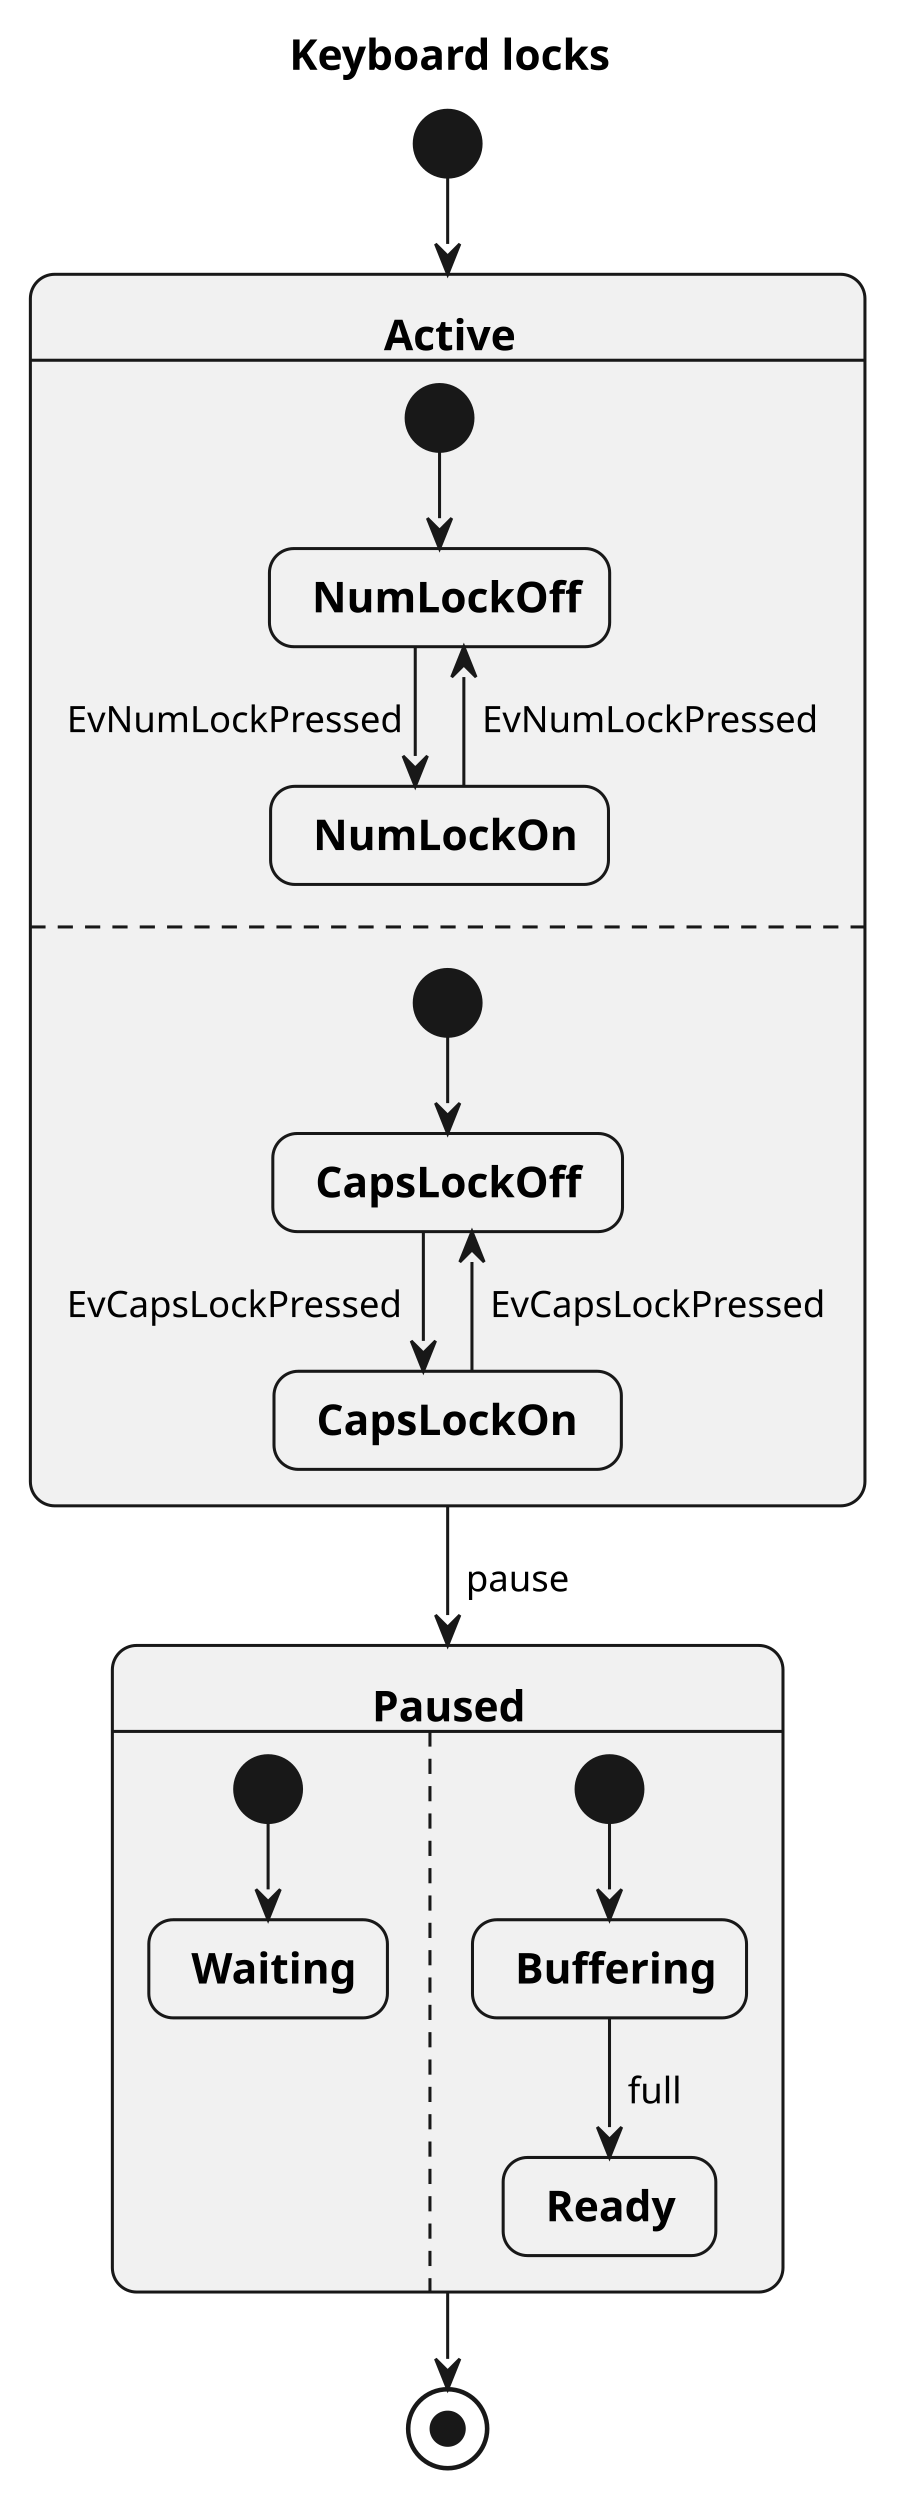
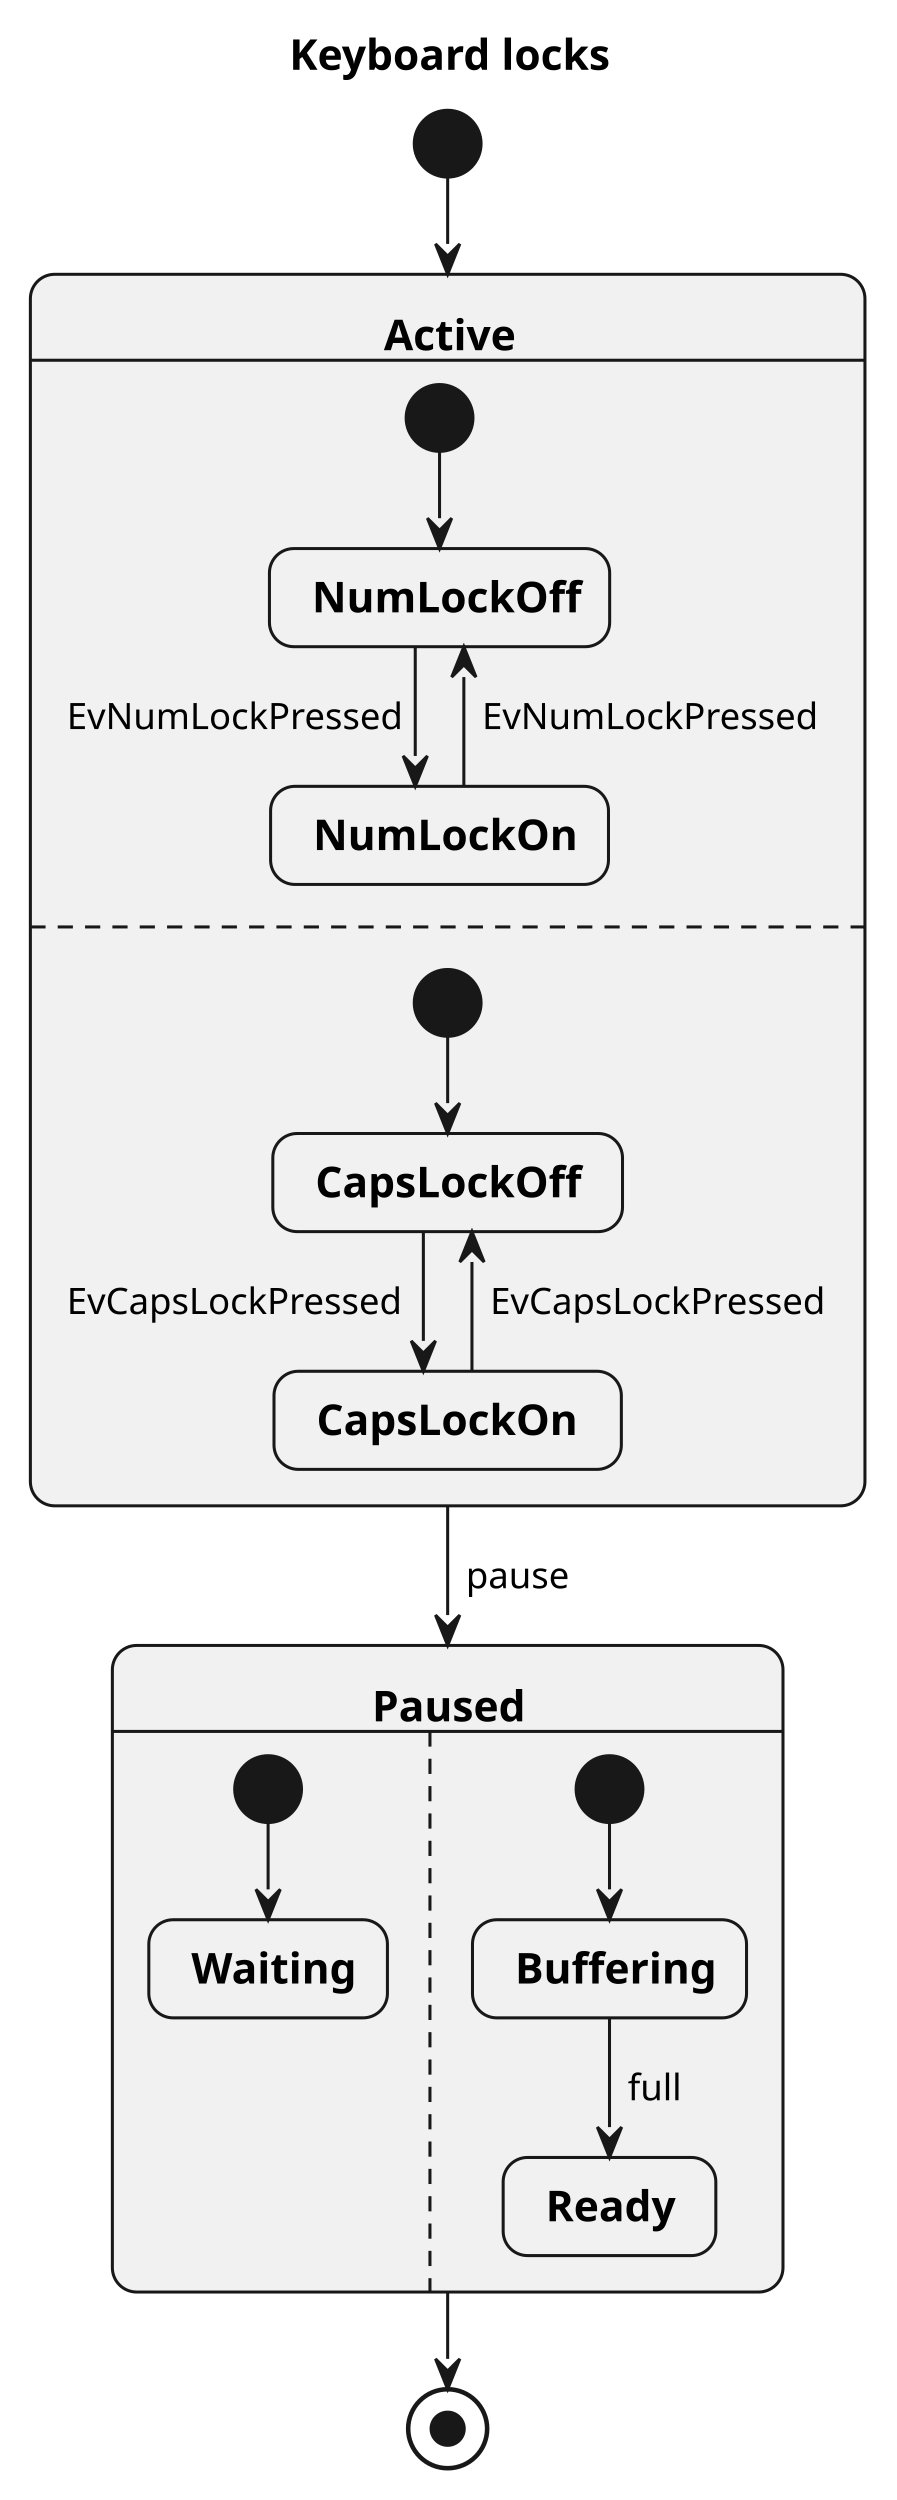
<svg xmlns="http://www.w3.org/2000/svg" width="295" height="823" viewBox="0 0 295 823">
  <g transform="translate(10,10)">
    <g>
      <ellipse cx="137.37" cy="37.3" rx="11" ry="11" fill="#181818" stroke="#181818" stroke-width="1" />
      <rect x="0" y="80.3" width="274.74" height="405.42" rx="8" ry="8" fill="#F1F1F1" stroke="#181818" stroke-width="1" />
      <line x1="0" y1="108.59" x2="274.74" y2="108.59" fill="none" stroke="#181818" stroke-width="1" />
      <line x1="0" y1="295.15" x2="274.74" y2="295.15" fill="none" stroke="#181818" stroke-width="1" stroke-dasharray="5,4" />
      <ellipse cx="134.7" cy="127.59" rx="11" ry="11" fill="#181818" stroke="#181818" stroke-width="1" />
      <rect x="78.7" y="170.59" width="112" height="32.3" rx="8" ry="8" fill="#F1F1F1" stroke="#181818" stroke-width="1" />
      <rect x="79.08" y="248.86" width="111.23" height="32.3" rx="8" ry="8" fill="#F1F1F1" stroke="#181818" stroke-width="1" />
      <ellipse cx="137.37" cy="320.15" rx="11" ry="11" fill="#181818" stroke="#181818" stroke-width="1" />
      <rect x="79.81" y="363.15" width="115.12" height="32.3" rx="8" ry="8" fill="#F1F1F1" stroke="#181818" stroke-width="1" />
      <rect x="80.2" y="441.42" width="114.35" height="32.3" rx="8" ry="8" fill="#F1F1F1" stroke="#181818" stroke-width="1" />
      <rect x="26.99" y="531.68" width="220.77" height="212.86" rx="8" ry="8" fill="#F1F1F1" stroke="#181818" stroke-width="1" />
      <line x1="26.99" y1="559.98" x2="247.76" y2="559.98" fill="none" stroke="#181818" stroke-width="1" />
      <line x1="131.54" y1="559.98" x2="131.54" y2="744.54" fill="none" stroke="#181818" stroke-width="1" stroke-dasharray="5,4" />
      <ellipse cx="78.26" cy="578.98" rx="11" ry="11" fill="#181818" stroke="#181818" stroke-width="1" />
      <rect x="38.99" y="621.98" width="78.55" height="32.3" rx="8" ry="8" fill="#F1F1F1" stroke="#181818" stroke-width="1" />
      <ellipse cx="190.65" cy="578.98" rx="11" ry="11" fill="#181818" stroke="#181818" stroke-width="1" />
      <rect x="145.54" y="621.98" width="90.22" height="32.3" rx="8" ry="8" fill="#F1F1F1" stroke="#181818" stroke-width="1" />
      <rect x="155.64" y="700.24" width="70.01" height="32.3" rx="8" ry="8" fill="#F1F1F1" stroke="#181818" stroke-width="1" />
      <ellipse cx="137.37" cy="789.54" rx="13" ry="13" fill="none" stroke="#181818" stroke-width="1.5" />
      <ellipse cx="137.37" cy="789.54" rx="5.46" ry="5.46" fill="#181818" stroke="#181818" stroke-width="1" />
      <polyline points="137.37,48.3 137.37,70.3" fill="none" stroke="#181818" stroke-width="1" />
      <polyline points="137.37,485.71 137.37,521.68" fill="none" stroke="#181818" stroke-width="1" />
      <polyline points="137.37,744.54 137.37,766.54" fill="none" stroke="#181818" stroke-width="1" />
      <polyline points="134.7,138.59 134.7,160.59" fill="none" stroke="#181818" stroke-width="1" />
      <polyline points="126.7,202.89 126.7,238.86" fill="none" stroke="#181818" stroke-width="1" />
      <polyline points="142.7,248.86 142.7,212.89" fill="none" stroke="#181818" stroke-width="1" />
      <polyline points="137.37,331.15 137.37,353.15" fill="none" stroke="#181818" stroke-width="1" />
      <polyline points="129.37,395.45 129.37,431.42" fill="none" stroke="#181818" stroke-width="1" />
      <polyline points="145.37,441.42 145.37,405.45" fill="none" stroke="#181818" stroke-width="1" />
      <polyline points="78.26,589.98 78.26,611.98" fill="none" stroke="#181818" stroke-width="1" />
      <polyline points="190.65,589.98 190.65,611.98" fill="none" stroke="#181818" stroke-width="1" />
      <polyline points="190.65,654.27 190.65,690.24" fill="none" stroke="#181818" stroke-width="1" />
    </g>
    <g>
      <text font-family="sans-serif" xml:space="preserve">
        <tspan x="116.37" y="105.29" font-size="14" fill="#000000" font-weight="bold" textLength="42.01" lengthAdjust="spacing">Active</tspan>
      </text>
      <text font-family="sans-serif" xml:space="preserve">
        <tspan x="92.7" y="191.58" font-size="14" fill="#000000" font-weight="bold" textLength="84" lengthAdjust="spacing">NumLockOff</tspan>
      </text>
      <text font-family="sans-serif" xml:space="preserve">
        <tspan x="93.08" y="269.85" font-size="14" fill="#000000" font-weight="bold" textLength="83.23" lengthAdjust="spacing">NumLockOn</tspan>
      </text>
      <text font-family="sans-serif" xml:space="preserve">
-         <tspan x="12" y="231.02" font-size="12" fill="#000000" textLength="108.7" lengthAdjust="spacing">EvNumLockPressed</tspan>
+         <tspan x="12" y="230.02" font-size="12" fill="#000000" textLength="108.7" lengthAdjust="spacing">EvNumLockPressed</tspan>
      </text>
      <text font-family="sans-serif" xml:space="preserve">
-         <tspan x="148.7" y="231.02" font-size="12" fill="#000000" textLength="108.7" lengthAdjust="spacing">EvNumLockPressed</tspan>
+         <tspan x="148.7" y="230.02" font-size="12" fill="#000000" textLength="108.7" lengthAdjust="spacing">EvNumLockPressed</tspan>
      </text>
      <text font-family="sans-serif" xml:space="preserve">
        <tspan x="93.81" y="384.14" font-size="14" fill="#000000" font-weight="bold" textLength="87.12" lengthAdjust="spacing">CapsLockOff</tspan>
      </text>
      <text font-family="sans-serif" xml:space="preserve">
        <tspan x="94.2" y="462.41" font-size="14" fill="#000000" font-weight="bold" textLength="86.35" lengthAdjust="spacing">CapsLockOn</tspan>
      </text>
      <text font-family="sans-serif" xml:space="preserve">
-         <tspan x="12" y="423.58" font-size="12" fill="#000000" textLength="111.37" lengthAdjust="spacing">EvCapsLockPressed</tspan>
+         <tspan x="12" y="422.58" font-size="12" fill="#000000" textLength="111.37" lengthAdjust="spacing">EvCapsLockPressed</tspan>
      </text>
      <text font-family="sans-serif" xml:space="preserve">
-         <tspan x="151.37" y="423.58" font-size="12" fill="#000000" textLength="111.37" lengthAdjust="spacing">EvCapsLockPressed</tspan>
+         <tspan x="151.37" y="422.58" font-size="12" fill="#000000" textLength="111.37" lengthAdjust="spacing">EvCapsLockPressed</tspan>
      </text>
      <text font-family="sans-serif" xml:space="preserve">
        <tspan x="112.47" y="556.67" font-size="14" fill="#000000" font-weight="bold" textLength="49.8" lengthAdjust="spacing">Paused</tspan>
      </text>
      <text font-family="sans-serif" xml:space="preserve">
        <tspan x="52.99" y="642.97" font-size="14" fill="#000000" font-weight="bold" textLength="50.55" lengthAdjust="spacing">Waiting</tspan>
      </text>
      <text font-family="sans-serif" xml:space="preserve">
        <tspan x="159.54" y="642.97" font-size="14" fill="#000000" font-weight="bold" textLength="62.22" lengthAdjust="spacing">Buffering</tspan>
      </text>
      <text font-family="sans-serif" xml:space="preserve">
        <tspan x="169.64" y="721.23" font-size="14" fill="#000000" font-weight="bold" textLength="42.01" lengthAdjust="spacing">Ready</tspan>
      </text>
      <text font-family="sans-serif" xml:space="preserve">
-         <tspan x="196.65" y="682.41" font-size="12" fill="#000000" textLength="15.34" lengthAdjust="spacing">full</tspan>
+         <tspan x="196.65" y="681.41" font-size="12" fill="#000000" textLength="15.34" lengthAdjust="spacing">full</tspan>
      </text>
      <text font-family="sans-serif" xml:space="preserve">
-         <tspan x="143.37" y="513.85" font-size="12" fill="#000000" textLength="32.69" lengthAdjust="spacing">pause</tspan>
+         <tspan x="143.37" y="512.85" font-size="12" fill="#000000" textLength="32.69" lengthAdjust="spacing">pause</tspan>
      </text>
      <polygon points="133.37,70.3 137.37,80.3 141.37,70.3 137.37,74.3" fill="#181818" stroke="#181818" stroke-width="1" />
      <polygon points="133.37,521.68 137.37,531.68 141.37,521.68 137.37,525.68" fill="#181818" stroke="#181818" stroke-width="1" />
      <polygon points="133.37,766.54 137.37,776.54 141.37,766.54 137.37,770.54" fill="#181818" stroke="#181818" stroke-width="1" />
      <polygon points="130.7,160.59 134.7,170.59 138.7,160.59 134.7,164.59" fill="#181818" stroke="#181818" stroke-width="1" />
      <polygon points="122.7,238.86 126.7,248.86 130.7,238.86 126.7,242.86" fill="#181818" stroke="#181818" stroke-width="1" />
      <polygon points="146.7,212.89 142.7,202.89 138.7,212.89 142.7,208.89" fill="#181818" stroke="#181818" stroke-width="1" />
      <polygon points="133.37,353.15 137.37,363.15 141.37,353.15 137.37,357.15" fill="#181818" stroke="#181818" stroke-width="1" />
      <polygon points="125.37,431.42 129.37,441.42 133.37,431.42 129.37,435.42" fill="#181818" stroke="#181818" stroke-width="1" />
      <polygon points="149.37,405.45 145.37,395.45 141.37,405.45 145.37,401.45" fill="#181818" stroke="#181818" stroke-width="1" />
      <polygon points="74.26,611.98 78.26,621.98 82.26,611.98 78.26,615.98" fill="#181818" stroke="#181818" stroke-width="1" />
      <polygon points="186.65,611.98 190.65,621.98 194.65,611.98 190.65,615.98" fill="#181818" stroke="#181818" stroke-width="1" />
      <polygon points="186.65,690.24 190.65,700.24 194.65,690.24 190.65,694.24" fill="#181818" stroke="#181818" stroke-width="1" />
      <text font-family="sans-serif" xml:space="preserve">
        <tspan x="85.24" y="12.99" font-size="14" fill="#000000" font-weight="bold" textLength="104.26" lengthAdjust="spacing">Keyboard locks</tspan>
      </text>
    </g>
  </g>
</svg>
